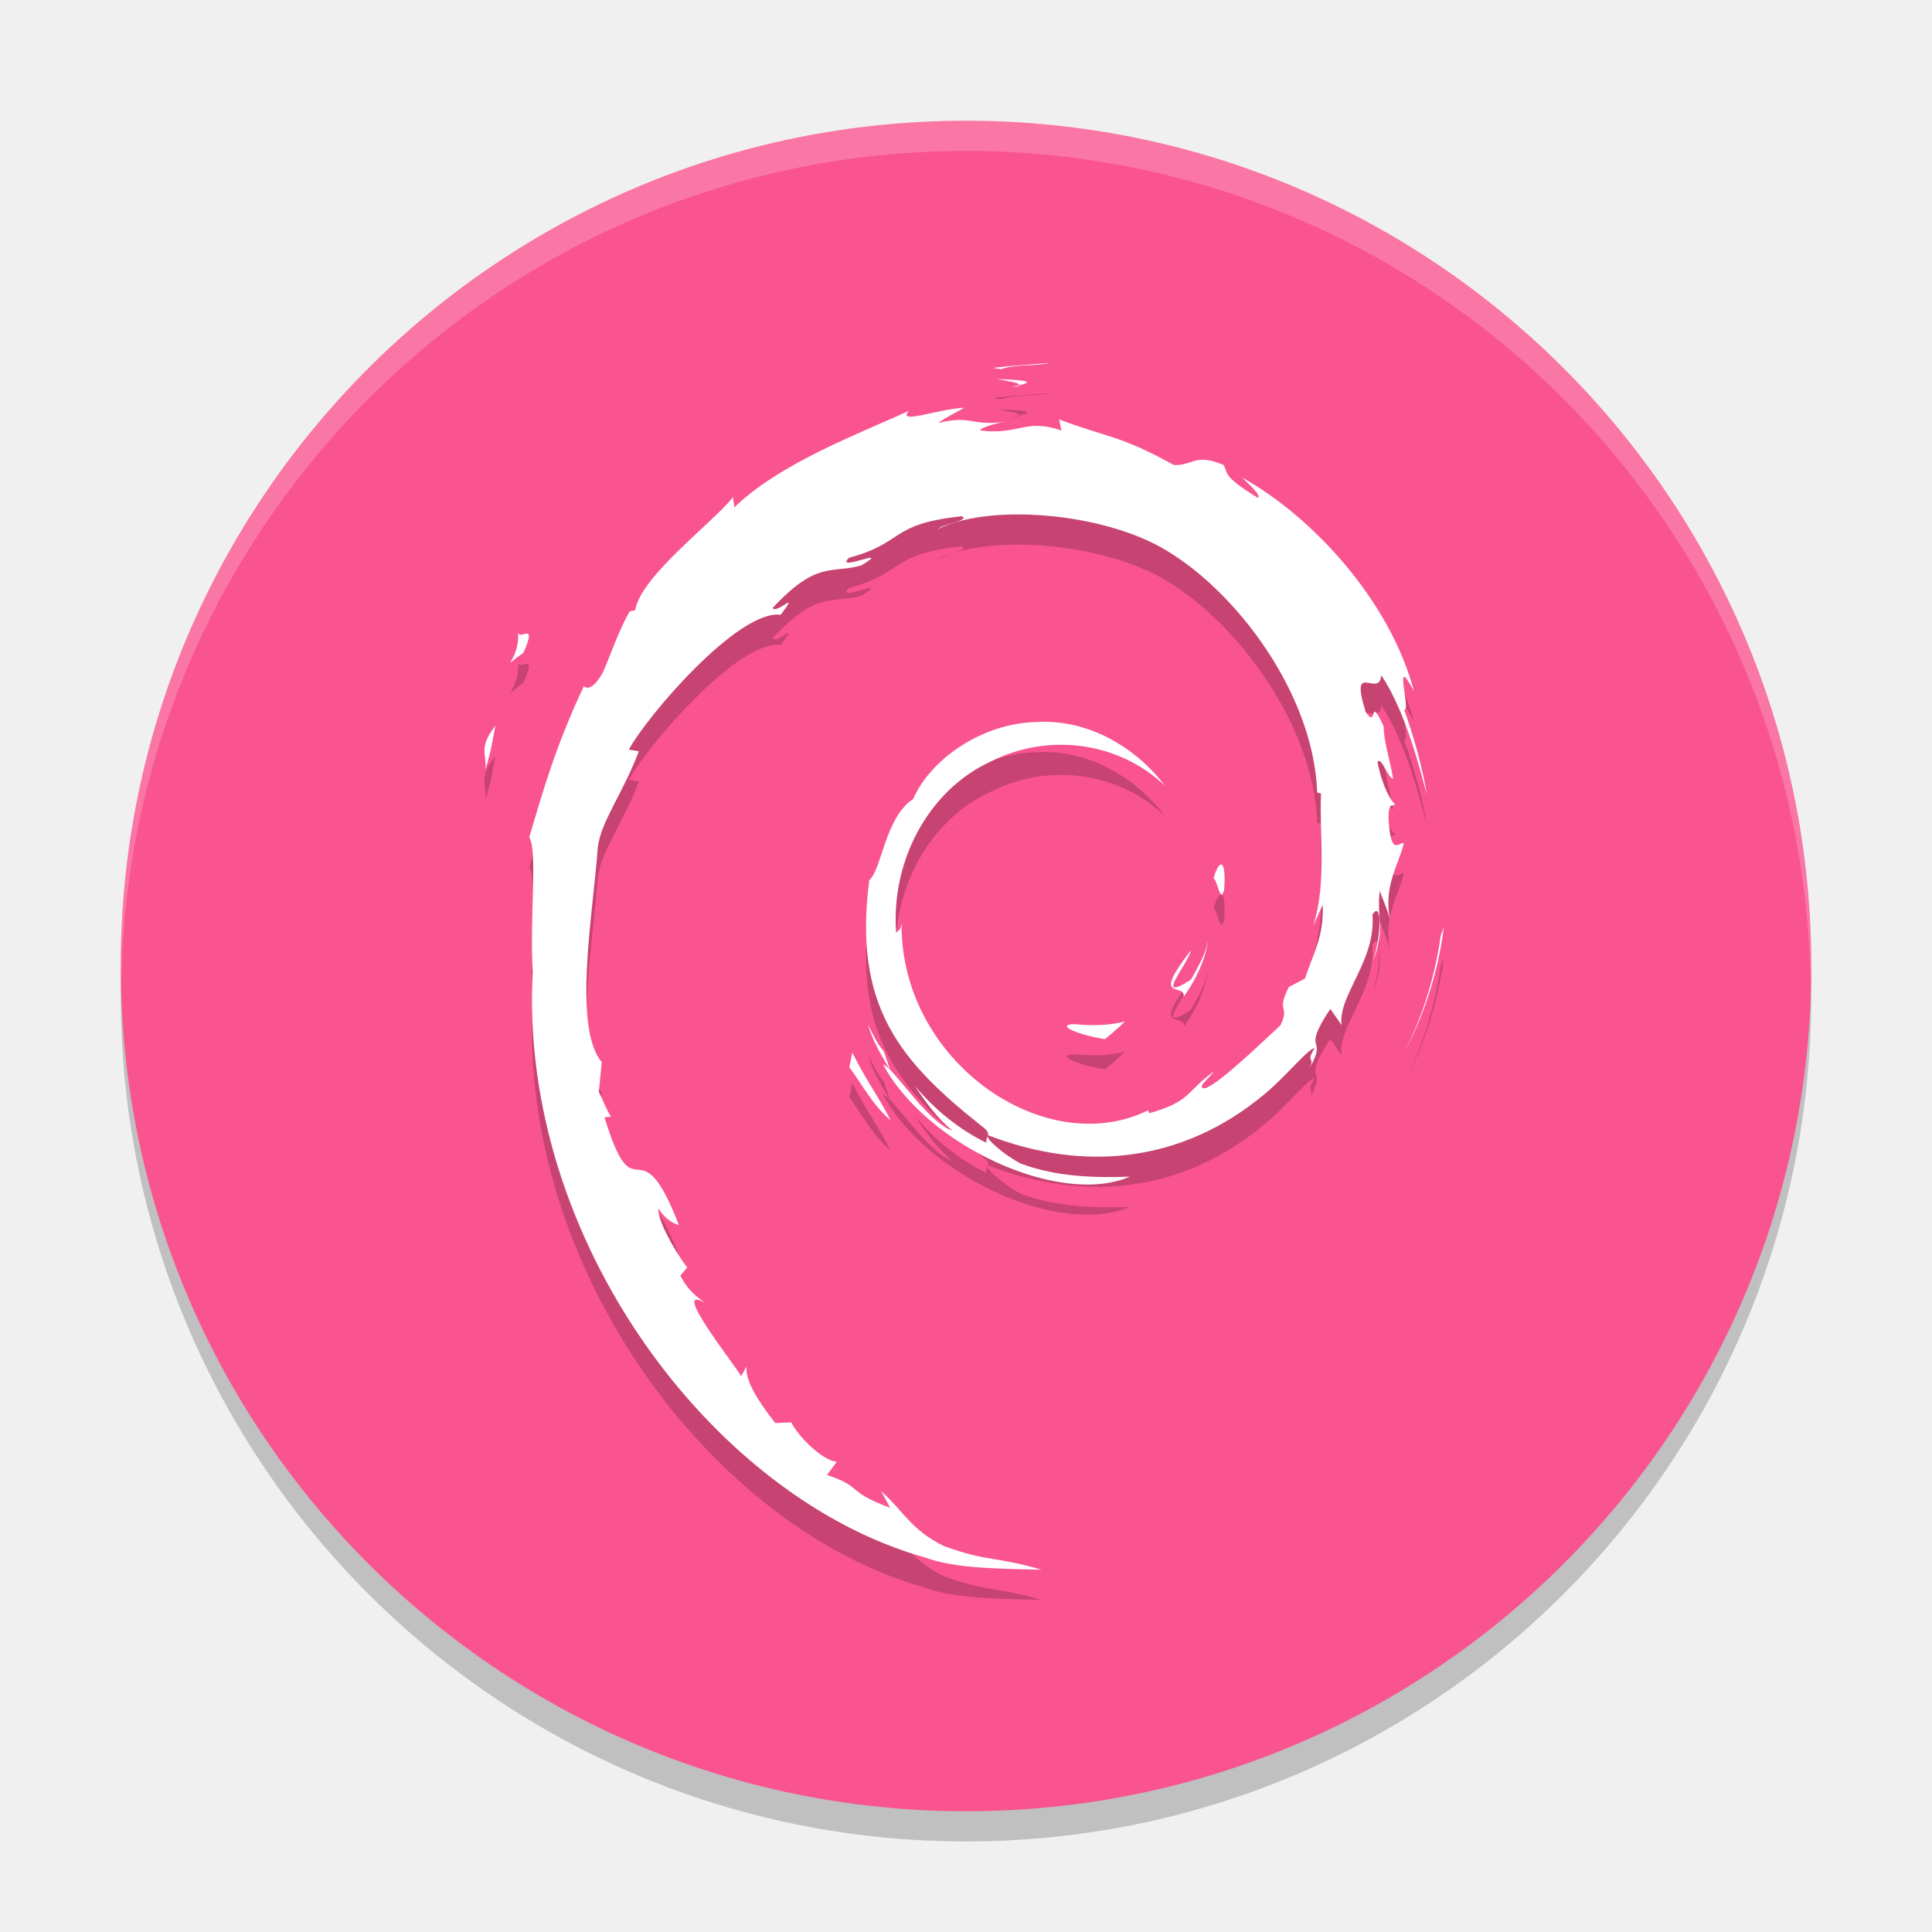
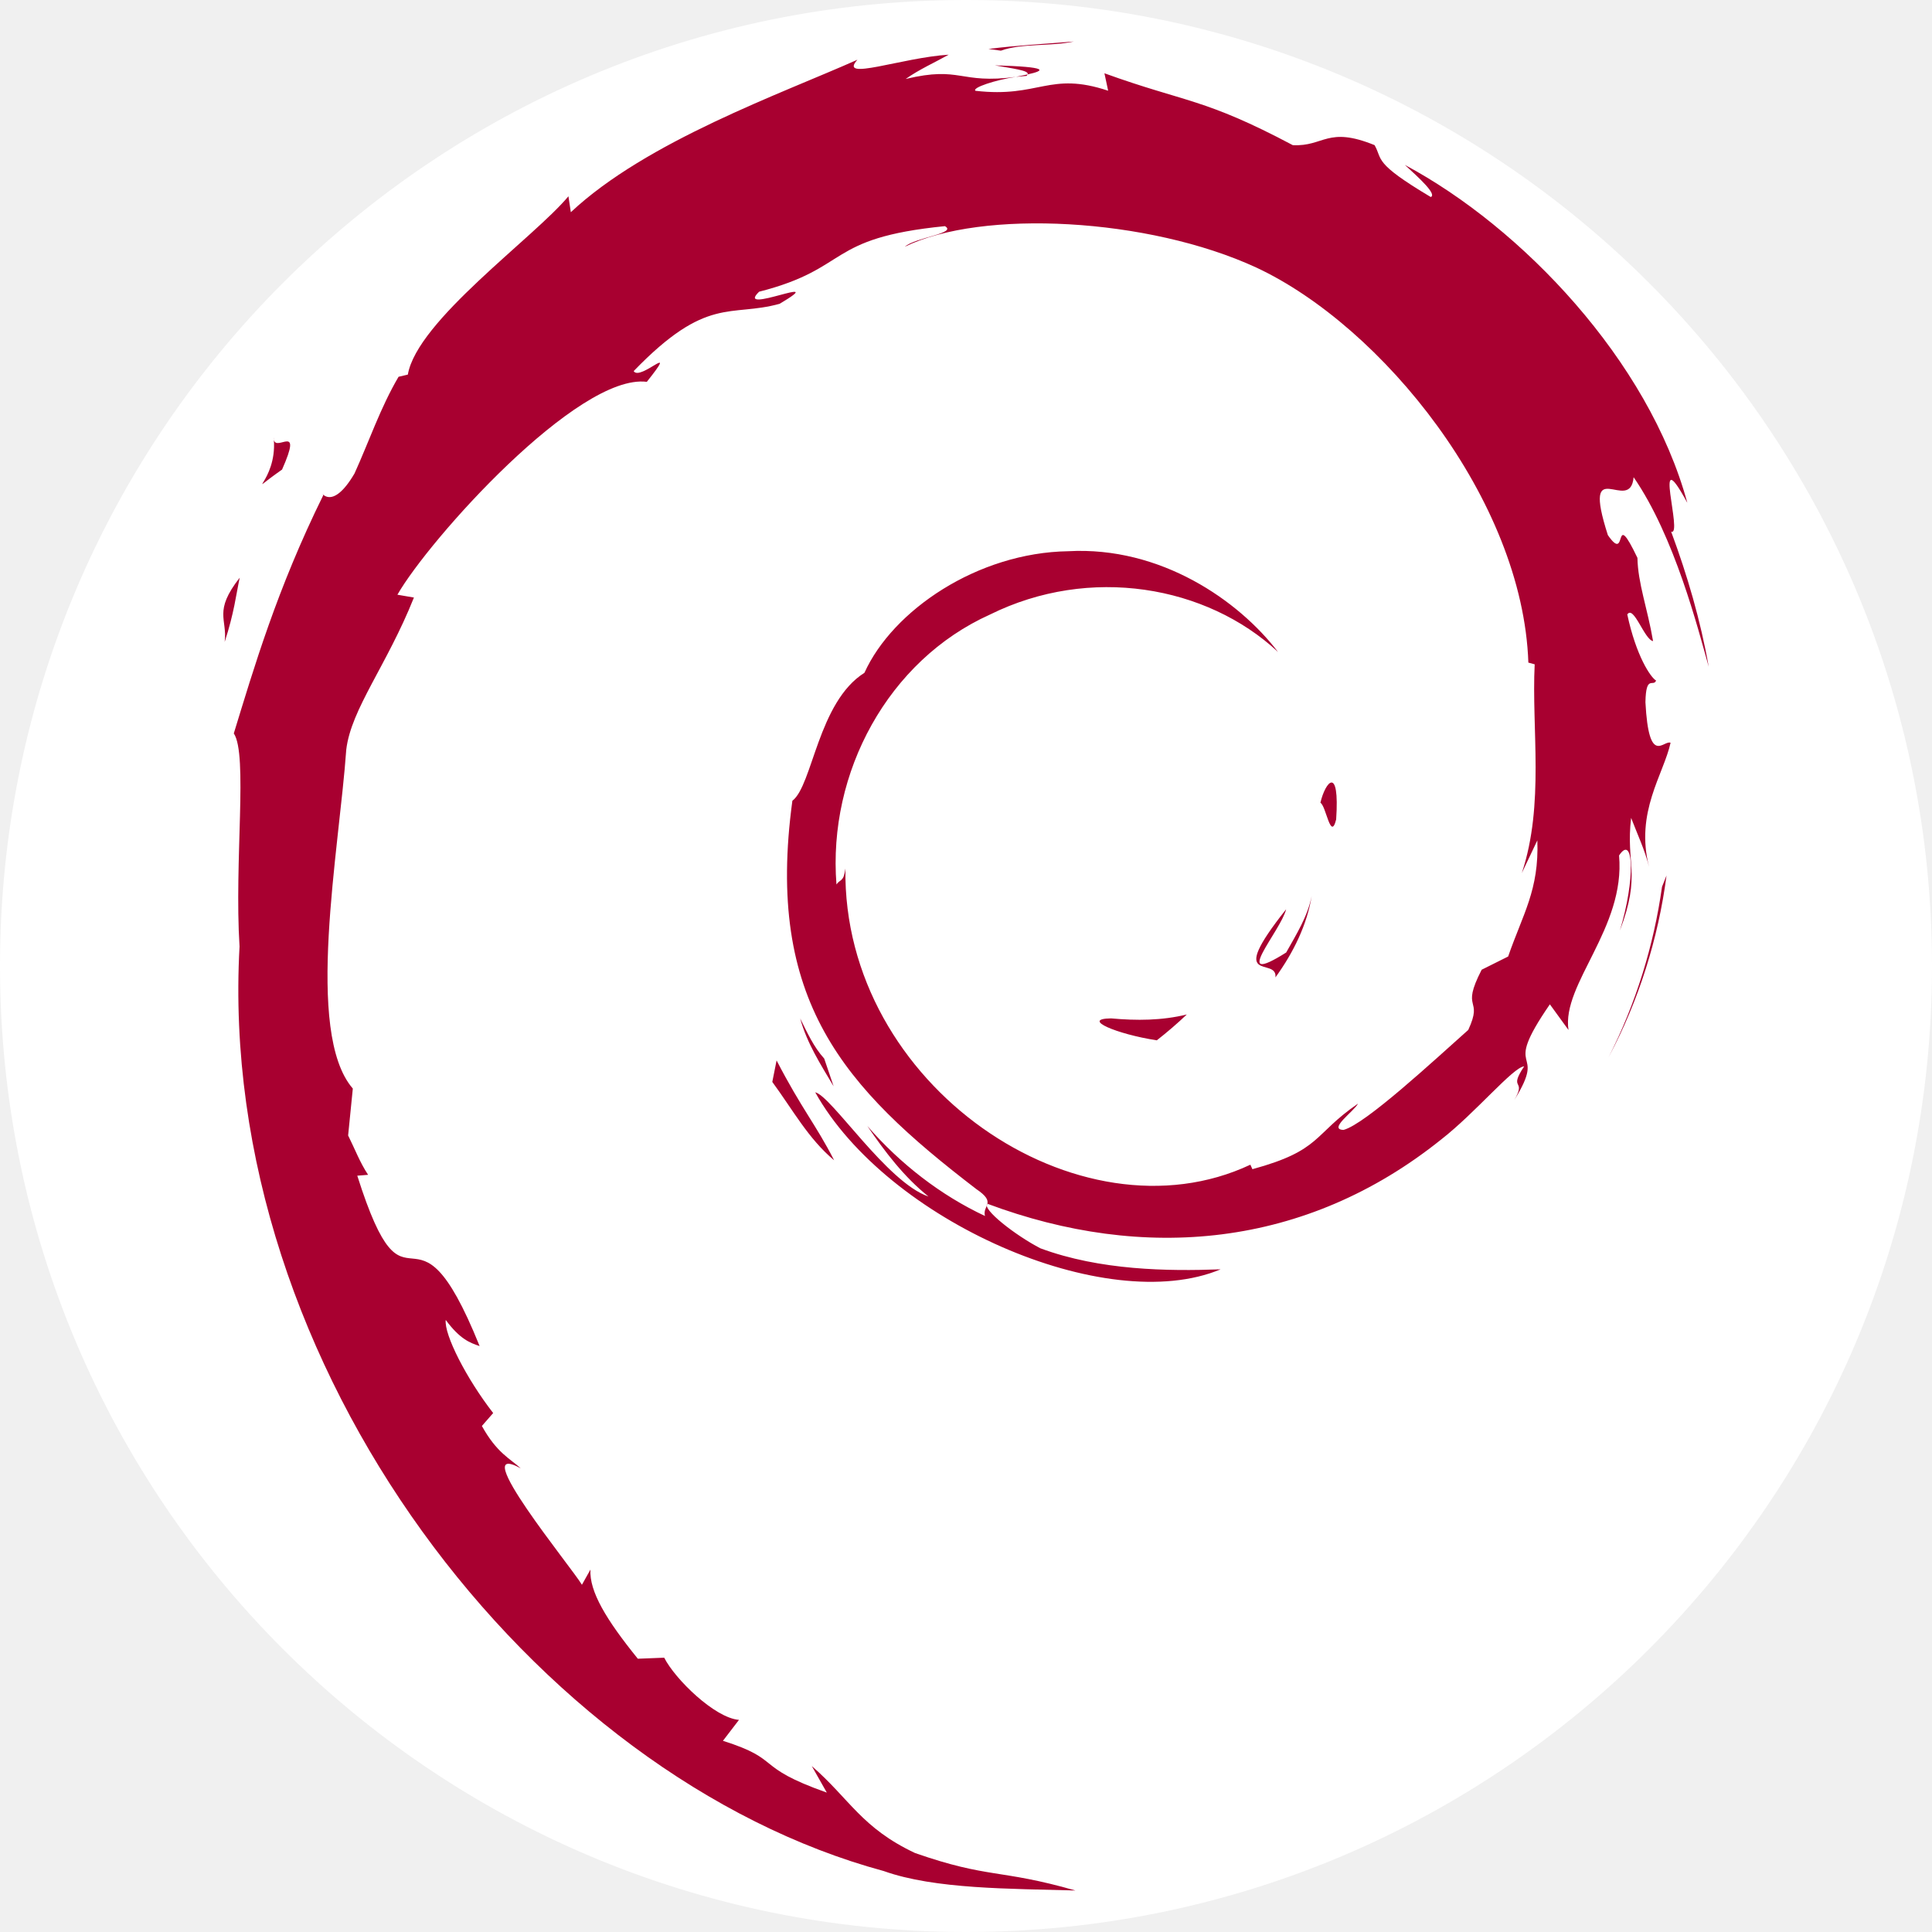
- <svg xmlns="http://www.w3.org/2000/svg" width="64" height="64" version="1">
-   <circle style="opacity:.2" cx="32" cy="33" r="28" />
-   <circle style="fill:#f9548f" cx="32" cy="32" r="28" />
-   <path style="opacity:.2" d="m16.078 26.484c0.212-0.661 0.25-1.057 0.33-1.44-0.584 0.76-0.269 0.923-0.33 1.44m1.078-4.586c0.105 0.99-0.731 1.375 0.185 0.721 0.492-1.128-0.191-0.311-0.185-0.721m16.015-8.67c0.456-0.17 1.121-0.093 1.605-0.205-0.631 0.054-1.259 0.086-1.879 0.166l0.274 0.039m14.656 18.494-0.099 0.254c-0.181 1.314-0.575 2.614-1.176 3.82 0.665-1.272 1.093-2.664 1.275-4.074m-18.547 4.106c-0.236-0.265-0.373-0.582-0.529-0.9 0.149 0.557 0.454 1.035 0.737 1.523l-0.208-0.621m-1.048 0.041-0.095 0.481c0.444 0.614 0.796 1.279 1.362 1.757-0.407-0.809-0.709-1.143-1.266-2.238m5.524-22.109-0.253 0.054 0.236-0.022 0.017-0.032m-0.718-0.203c0.36 0.065 0.778 0.116 0.718 0.204 0.395-0.089 0.484-0.169-0.718-0.204m7.514 16.908c0.082-1.237-0.239-0.845-0.347-0.374 0.126 0.067 0.225 0.873 0.347 0.374m-1.336 3.542c0.403-0.565 0.696-1.183 0.799-1.822-0.091 0.455-0.332 0.848-0.562 1.264-1.261 0.809-0.119-0.48-0.001-0.971-1.355 1.739-0.187 1.043-0.237 1.529m-3.62 0.918c-0.674 0.009 0.127 0.353 1.008 0.491 0.244-0.194 0.464-0.389 0.66-0.579-0.547 0.137-1.105 0.14-1.668 0.088m-19.516-8.442c0.212-0.661 0.25-1.057 0.33-1.44-0.584 0.76-0.269 0.923-0.33 1.44m1.078-4.586c0.105 0.99-0.731 1.375 0.185 0.721 0.492-1.128-0.191-0.311-0.185-0.721m16.014-8.672c0.456-0.17 1.121-0.093 1.605-0.205-0.631 0.054-1.259 0.086-1.879 0.166l0.274 0.039m14.657 18.496-0.099 0.254c-0.181 1.314-0.575 2.614-1.176 3.82 0.665-1.272 1.093-2.664 1.275-4.074m-18.548 4.106c-0.235-0.265-0.373-0.583-0.529-0.899 0.149 0.557 0.454 1.035 0.737 1.523l-0.208-0.623m-1.048 0.041-0.095 0.481c0.444 0.614 0.796 1.279 1.362 1.757-0.407-0.809-0.709-1.143-1.266-2.238m5.523-22.109-0.253 0.054 0.236-0.022 0.017-0.032m10.06 17.22c0.037 1.039-0.291 1.544-0.589 2.436l-0.534 0.276c-0.437 0.883 0.043 0.561-0.27 1.263-0.683 0.631-2.069 1.973-2.513 2.096-0.325-0.008 0.22-0.398 0.291-0.551-0.913 0.652-0.733 0.979-2.13 1.375l-0.041-0.095c-3.443 1.685-8.227-1.654-8.164-6.21-0.036 0.289-0.105 0.217-0.181 0.333-0.178-2.344 1.041-4.698 3.096-5.66 2.01-1.034 4.367-0.611 5.806 0.786-0.79-1.077-2.365-2.22-4.23-2.114-1.827 0.031-3.538 1.239-4.108 2.55-0.936 0.613-1.045 2.363-1.453 2.684-0.549 4.196 1.032 6.009 3.708 8.142 0.42 0.295 0.118 0.34 0.174 0.565-0.889-0.433-1.702-1.086-2.372-1.886 0.355 0.54 0.739 1.066 1.234 1.479-0.839-0.295-1.959-2.112-2.285-2.186 1.445 2.691 5.861 4.719 8.174 3.712-1.071 0.041-2.43 0.023-3.632-0.439-0.506-0.27-1.192-0.83-1.069-0.934 3.157 1.226 6.416 0.928 9.147-1.349 0.695-0.563 1.454-1.521 1.674-1.534-0.33 0.517 0.057 0.249-0.197 0.705 0.691-1.161-0.301-0.473 0.715-2.005l0.375 0.537c-0.141-0.965 1.151-2.135 1.02-3.66 0.296-0.466 0.33 0.502 0.016 1.575 0.436-1.19 0.115-1.381 0.227-2.363 0.12 0.33 0.28 0.681 0.362 1.029-0.284-1.15 0.291-1.936 0.434-2.605-0.141-0.065-0.439 0.508-0.507-0.85 0.011-0.59 0.158-0.309 0.215-0.454-0.111-0.067-0.403-0.519-0.58-1.386 0.128-0.204 0.344 0.528 0.519 0.558-0.113-0.689-0.307-1.215-0.315-1.744-0.513-1.114-0.181 0.149-0.597-0.478-0.546-1.769 0.452-0.411 0.52-1.214 0.826 1.245 1.297 3.175 1.514 3.974-0.165-0.975-0.432-1.919-0.758-2.833 0.252 0.111-0.405-2.005 0.327-0.604-0.784-2.986-3.342-5.776-5.696-7.085 0.288 0.274 0.652 0.618 0.522 0.672-1.172-0.724-0.966-0.782-1.134-1.088-0.954-0.404-1.016 0.033-1.648 0.001-1.798-0.992-2.144-0.887-3.798-1.508l0.075 0.366c-1.191-0.413-1.388 0.156-2.675 0.001-0.078-0.063 0.413-0.23 0.817-0.291-1.152 0.158-1.098-0.236-2.225 0.043 0.277-0.203 0.572-0.337 0.868-0.509-0.939 0.059-2.242 0.568-1.84 0.105-1.532 0.711-4.252 1.709-5.779 3.198l-0.048-0.334c-0.699 0.873-3.05 2.608-3.238 3.74l-0.187 0.045c-0.363 0.641-0.599 1.367-0.888 2.026-0.476 0.844-0.698 0.325-0.63 0.457-0.936 1.974-1.402 3.633-1.804 4.994 0.286 0.445 0.007 2.68 0.115 4.468-0.47 8.833 5.96 17.409 12.988 19.388 1.03 0.384 2.562 0.37 3.865 0.408-1.537-0.457-1.735-0.242-3.233-0.785-1.08-0.53-1.317-1.134-2.082-1.825l0.303 0.557c-1.5-0.552-0.873-0.684-2.094-1.086l0.324-0.439c-0.484-0.038-1.286-0.852-1.506-1.304l-0.532 0.022c-0.639-0.82-0.98-1.412-0.955-1.87l-0.172 0.319c-0.195-0.348-2.352-3.078-1.233-2.442-0.208-0.197-0.484-0.321-0.784-0.888l0.228-0.27c-0.538-0.721-0.991-1.645-0.957-1.953 0.287 0.403 0.487 0.479 0.684 0.548-1.36-3.51-1.437-0.193-2.467-3.573l0.217-0.018c-0.167-0.263-0.269-0.546-0.403-0.825l0.095-0.982c-0.979-1.178-0.273-5.008-0.132-7.108 0.097-0.854 0.817-1.764 1.363-3.19l-0.333-0.059c0.637-1.156 3.638-4.643 5.029-4.464 0.673-0.88-0.134-0.003-0.266-0.224 1.48-1.592 1.944-1.125 2.943-1.412 1.076-0.664-0.924 0.26-0.414-0.253 1.861-0.494 1.319-1.124 3.746-1.375 0.256 0.151-0.594 0.234-0.807 0.43 1.55-0.789 4.906-0.609 7.087 0.438 2.528 1.23 5.371 4.865 5.484 8.284l0.128 0.036c-0.064 1.359 0.2 2.932-0.259 4.376l0.31-0.684m-10.777-17.42c0.36 0.065 0.778 0.116 0.718 0.204 0.395-0.089 0.484-0.169-0.718-0.204m7.516 16.91c0.082-1.237-0.239-0.846-0.347-0.374 0.126 0.067 0.225 0.873 0.347 0.374m-1.338 3.542c0.403-0.565 0.696-1.183 0.799-1.822-0.091 0.455-0.332 0.848-0.562 1.264-1.261 0.809-0.119-0.48-0.001-0.971-1.355 1.739-0.187 1.043-0.237 1.529m-3.619 0.919c-0.674 0.009 0.127 0.353 1.008 0.491 0.244-0.194 0.464-0.389 0.66-0.579-0.548 0.137-1.106 0.14-1.668 0.088" />
-   <path style="fill:#ffffff" d="m16.078 25.484c0.212-0.661 0.25-1.057 0.33-1.44-0.583 0.76-0.268 0.923-0.33 1.44m1.078-4.586c0.105 0.99-0.731 1.375 0.185 0.721 0.492-1.128-0.191-0.311-0.185-0.721m16.015-8.67c0.456-0.17 1.121-0.093 1.605-0.205-0.631 0.054-1.259 0.086-1.879 0.166l0.274 0.039m14.657 18.494-0.099 0.254c-0.181 1.314-0.575 2.614-1.176 3.82 0.665-1.272 1.093-2.664 1.275-4.074m-18.548 4.106c-0.236-0.265-0.373-0.582-0.529-0.9 0.149 0.557 0.454 1.035 0.737 1.523l-0.208-0.621m-1.048 0.041-0.095 0.481c0.444 0.614 0.796 1.279 1.362 1.757-0.407-0.809-0.709-1.143-1.266-2.238m5.524-22.109-0.253 0.054 0.236-0.022 0.017-0.032m-0.718-0.203c0.36 0.065 0.778 0.116 0.718 0.204 0.395-0.089 0.484-0.169-0.718-0.204m7.514 16.908c0.082-1.237-0.239-0.845-0.347-0.374 0.126 0.067 0.225 0.873 0.347 0.374m-1.336 3.542c0.403-0.565 0.696-1.183 0.799-1.822-0.091 0.455-0.332 0.848-0.562 1.264-1.261 0.809-0.119-0.48-0.001-0.971-1.355 1.739-0.187 1.043-0.237 1.529m-3.62 0.918c-0.674 0.009 0.127 0.353 1.008 0.491 0.244-0.194 0.464-0.389 0.66-0.579-0.548 0.137-1.106 0.14-1.668 0.088m-19.516-8.442c0.212-0.661 0.25-1.057 0.33-1.44-0.584 0.76-0.269 0.923-0.33 1.44m1.078-4.586c0.105 0.99-0.731 1.375 0.185 0.721 0.492-1.128-0.191-0.311-0.185-0.721m16.014-8.672c0.456-0.17 1.121-0.093 1.605-0.205-0.631 0.054-1.259 0.086-1.879 0.166l0.274 0.039m14.657 18.496-0.099 0.254c-0.181 1.314-0.575 2.614-1.176 3.82 0.665-1.272 1.093-2.664 1.275-4.074m-18.548 4.106c-0.235-0.265-0.373-0.583-0.529-0.899 0.149 0.557 0.454 1.035 0.737 1.523l-0.208-0.623m-1.048 0.041-0.095 0.481c0.444 0.614 0.796 1.279 1.362 1.757-0.407-0.809-0.709-1.143-1.266-2.238m5.523-22.109-0.253 0.054 0.236-0.022 0.017-0.032m10.06 17.22c0.037 1.039-0.291 1.544-0.589 2.436l-0.534 0.276c-0.437 0.883 0.043 0.561-0.27 1.263-0.683 0.631-2.069 1.973-2.513 2.096-0.325-0.008 0.22-0.398 0.291-0.551-0.913 0.652-0.733 0.979-2.13 1.375l-0.041-0.095c-3.443 1.685-8.227-1.654-8.164-6.21-0.036 0.289-0.105 0.217-0.181 0.333-0.178-2.344 1.041-4.698 3.096-5.66 2.01-1.034 4.367-0.611 5.806 0.786-0.79-1.077-2.365-2.22-4.23-2.114-1.827 0.031-3.538 1.239-4.108 2.55-0.936 0.613-1.045 2.363-1.453 2.684-0.549 4.196 1.032 6.009 3.708 8.142 0.42 0.295 0.118 0.34 0.174 0.565-0.889-0.433-1.702-1.086-2.372-1.886 0.355 0.54 0.739 1.066 1.234 1.479-0.839-0.295-1.959-2.112-2.285-2.186 1.445 2.691 5.861 4.719 8.174 3.712-1.071 0.041-2.43 0.023-3.632-0.439-0.506-0.27-1.192-0.83-1.069-0.934 3.157 1.226 6.416 0.928 9.147-1.349 0.695-0.563 1.454-1.521 1.674-1.534-0.33 0.517 0.057 0.249-0.197 0.705 0.691-1.161-0.301-0.473 0.715-2.005l0.375 0.537c-0.141-0.965 1.151-2.135 1.02-3.66 0.296-0.466 0.33 0.502 0.016 1.575 0.436-1.19 0.115-1.381 0.227-2.363 0.12 0.33 0.28 0.681 0.362 1.029-0.284-1.15 0.291-1.936 0.434-2.605-0.141-0.065-0.439 0.508-0.507-0.85 0.011-0.59 0.158-0.309 0.215-0.454-0.111-0.067-0.403-0.519-0.58-1.386 0.128-0.204 0.344 0.528 0.519 0.558-0.113-0.689-0.307-1.215-0.315-1.744-0.513-1.114-0.181 0.149-0.597-0.478-0.546-1.769 0.452-0.411 0.52-1.214 0.826 1.245 1.297 3.175 1.514 3.974-0.165-0.975-0.432-1.919-0.758-2.833 0.252 0.111-0.405-2.005 0.327-0.604-0.784-2.986-3.342-5.776-5.696-7.085 0.288 0.274 0.652 0.618 0.522 0.672-1.172-0.724-0.966-0.782-1.134-1.088-0.954-0.404-1.016 0.033-1.648 0.001-1.798-0.992-2.144-0.887-3.798-1.508l0.075 0.366c-1.191-0.413-1.388 0.156-2.675 0.001-0.078-0.063 0.413-0.23 0.817-0.291-1.152 0.158-1.098-0.236-2.225 0.043 0.277-0.203 0.572-0.337 0.868-0.509-0.939 0.059-2.242 0.568-1.84 0.105-1.532 0.711-4.252 1.709-5.779 3.198l-0.048-0.334c-0.699 0.873-3.05 2.608-3.238 3.74l-0.187 0.045c-0.363 0.641-0.599 1.367-0.888 2.026-0.476 0.844-0.698 0.325-0.63 0.457-0.936 1.974-1.402 3.633-1.804 4.994 0.286 0.445 0.007 2.68 0.115 4.468-0.47 8.833 5.96 17.409 12.988 19.388 1.03 0.384 2.562 0.37 3.865 0.408-1.537-0.457-1.735-0.242-3.233-0.785-1.08-0.53-1.317-1.134-2.082-1.825l0.303 0.557c-1.5-0.552-0.873-0.684-2.094-1.086l0.324-0.439c-0.484-0.038-1.286-0.852-1.506-1.304l-0.532 0.022c-0.639-0.82-0.98-1.412-0.955-1.87l-0.172 0.319c-0.195-0.348-2.352-3.078-1.233-2.442-0.208-0.197-0.484-0.321-0.784-0.888l0.228-0.27c-0.538-0.721-0.991-1.645-0.957-1.953 0.287 0.403 0.487 0.479 0.684 0.548-1.36-3.51-1.437-0.193-2.467-3.573l0.217-0.018c-0.167-0.263-0.269-0.546-0.403-0.825l0.095-0.982c-0.979-1.178-0.273-5.008-0.132-7.108 0.097-0.854 0.817-1.764 1.363-3.19l-0.333-0.059c0.637-1.156 3.638-4.643 5.029-4.464 0.673-0.88-0.134-0.003-0.266-0.224 1.48-1.592 1.944-1.125 2.943-1.412 1.076-0.664-0.924 0.26-0.414-0.253 1.861-0.494 1.319-1.124 3.746-1.375 0.256 0.151-0.594 0.234-0.807 0.43 1.55-0.789 4.906-0.609 7.087 0.438 2.528 1.23 5.371 4.865 5.484 8.284l0.128 0.036c-0.064 1.359 0.2 2.932-0.259 4.376l0.31-0.684m-10.777-17.42c0.36 0.065 0.778 0.116 0.718 0.204 0.395-0.089 0.484-0.169-0.718-0.204m7.516 16.91c0.082-1.237-0.239-0.846-0.347-0.374 0.126 0.067 0.225 0.873 0.347 0.374m-1.338 3.542c0.403-0.565 0.696-1.183 0.799-1.822-0.091 0.455-0.332 0.848-0.562 1.264-1.261 0.809-0.119-0.48-0.001-0.971-1.355 1.739-0.187 1.043-0.237 1.529m-3.619 0.919c-0.674 0.009 0.127 0.353 1.008 0.491 0.244-0.194 0.464-0.389 0.66-0.579-0.548 0.137-1.106 0.14-1.668 0.088" />
-   <path style="opacity:.2;fill:#ffffff" d="m31.998 4a28 28 0 0 0 -27.998 28 28 28 0 0 0 0.018 0.492 28 28 0 0 1 27.98 -27.492h0.002a28 28 0 0 1 27.973 27.5 28 28 0 0 0 0.025 -0.5 28 28 0 0 0 -27.998 -28h-0.002z" />
+ <svg xmlns="http://www.w3.org/2000/svg" width="512" height="512">
+   <circle style="fill:#fff;stroke-width:23.931;stroke-dasharray:23.931,23.931;stop-color:#000" cx="256" cy="256" r="256" />
+   <path d="M284.565 11c-7.59.637-15.14 1.014-22.6 1.977l3.283.45c5.49-2.01 13.493-1.103 19.317-2.427Zm-33.155 3.495c-12.343.75-29.466 7.183-24.18 1.332-20.133 8.982-55.888 21.594-75.953 40.408l-.636-4.218c-9.194 11.038-40.099 32.96-42.561 47.256l-2.454.574c-4.784 8.101-7.88 17.29-11.675 25.627-6.257 10.663-9.176 4.1-8.286 5.771-12.308 24.955-18.421 45.918-23.703 63.115 3.764 5.625.094 33.868 1.518 56.469-6.181 111.618 78.338 219.995 170.722 245.017 13.541 4.844 33.675 4.657 50.804 5.154-20.21-5.779-22.823-3.065-42.509-9.928-14.2-6.687-17.307-14.32-27.365-23.05l3.98 7.033c-19.727-6.98-11.475-8.639-27.524-13.722l4.253-5.55c-6.393-.484-16.937-10.779-19.82-16.476l-6.99.273c-8.403-10.37-12.882-17.836-12.557-23.624l-2.259 4.024c-2.562-4.396-30.922-38.888-16.21-30.86-2.734-2.498-6.36-4.068-10.3-11.224l2.992-3.424c-7.08-9.11-13.027-20.784-12.575-24.674 3.777 5.1 6.39 6.055 8.984 6.927-17.879-44.36-18.881-2.445-32.422-45.156l2.868-.23c-2.196-3.307-3.528-6.906-5.295-10.43l1.244-12.425c-12.872-14.883-3.595-63.282-1.738-89.827 1.288-10.794 10.739-22.283 17.932-40.302l-4.377-.75c8.376-14.612 47.825-58.685 66.097-56.417 8.85-11.119-1.756-.04-3.486-2.841 19.442-20.12 25.557-14.216 38.678-17.835 14.152-8.4-12.145 3.276-5.436-3.203 24.462-6.249 17.33-14.204 49.242-17.376 3.366 1.916-7.81 2.96-10.616 5.445 20.382-9.972 64.499-7.706 93.154 5.533 33.25 15.538 70.607 61.47 72.08 104.687l1.676.45c-.85 17.179 2.63 37.047-3.397 55.296l4.103-8.64c.484 13.13-3.84 19.503-7.739 30.781l-7.016 3.503c-5.742 11.151.556 7.086-3.556 15.955-8.964 7.97-27.202 24.942-33.04 26.492-4.26-.095 2.886-5.029 3.822-6.963-12 8.242-9.63 12.37-27.984 17.376l-.538-1.191c-45.264 21.294-108.144-20.906-107.317-78.487-.483 3.655-1.37 2.74-2.374 4.218-2.336-29.626 13.685-59.383 40.7-71.533 26.422-13.08 57.398-7.711 76.324 9.928-10.396-13.618-31.088-28.054-55.613-26.703-24.023.38-46.498 15.646-53.998 32.219-12.308 7.748-13.734 29.865-19.097 33.913-7.215 53.03 13.565 75.944 48.73 102.896 5.535 3.732 1.562 4.297 2.312 7.139-11.684-5.472-22.38-13.732-31.177-23.844 4.667 6.831 9.7 13.472 16.21 18.69-11.015-3.732-25.724-26.686-30.021-27.62 18.99 33.999 77.042 59.626 107.44 46.911-14.065.52-31.936.283-47.74-5.56-6.638-3.415-15.663-10.483-14.05-11.807 41.487 15.498 84.34 11.736 120.237-17.04 9.131-7.112 19.108-19.212 21.99-19.38-4.341 6.53.74 3.14-2.594 8.905 9.1-14.675-3.953-5.975 9.407-25.345l4.933 6.795c-1.834-12.18 15.127-26.975 13.405-46.241 3.89-5.892 4.342 6.345.212 19.9 5.729-15.037 1.51-17.456 2.983-29.863 1.59 4.17 3.685 8.598 4.756 12.999-3.732-14.531 3.83-24.463 5.7-32.908-1.843-.818-5.767 6.425-6.662-10.74.131-7.454 2.074-3.91 2.824-5.744-1.464-.84-5.297-6.556-7.633-17.517 1.694-2.576 4.526 6.68 6.83 7.06-1.482-8.716-4.035-15.366-4.139-22.053-6.732-14.07-2.382 1.87-7.845-6.045-7.166-22.352 5.945-5.18 6.83-15.338 10.862 15.737 17.058 40.128 19.9 50.23-2.169-12.316-5.675-24.257-9.954-35.801 3.298 1.387-5.313-25.336 4.289-7.634-10.257-37.736-43.897-72.998-74.842-89.544 3.786 3.466 8.564 7.816 6.847 8.498-15.389-9.163-12.682-9.876-14.887-13.749-12.538-5.1-13.36.411-21.664.01-23.63-12.534-28.184-11.2-49.93-19.053l.988 4.624c-15.656-5.214-18.237 1.978-35.158.018-1.03-.805 5.422-2.917 10.731-3.69-15.136 1.998-14.425-2.976-29.236.557 3.65-2.562 7.507-4.256 11.401-6.433zm12.231 2.823c4.333.778 9.362 1.375 8.657 2.41 4.74-1.04 5.815-1.998-8.657-2.41zm8.657 2.41-3.062.635 2.85-.256zm-199.782 96.18c-.004.265.02.486.062.67a19.7 19.7 0 0 0-.062-.67zm.062.67c.824 11.214-8.659 15.436 2.17 7.863 5.596-12.604-1.45-4.669-2.17-7.862zm-9.054 36.517c-7.03 8.987-3.24 10.901-3.98 17.014 2.544-7.807 3.008-12.496 3.98-17.014zm289.335 54.28c-1.004.026-2.29 2.576-2.939 5.366 1.514.787 2.71 10.309 4.175 4.422.49-7.311-.232-9.812-1.236-9.787zm88.785 24.64-1.191 2.991c-2.187 15.534-6.908 30.905-14.146 45.156 7.997-15.037 13.169-31.484 15.337-48.148zm-94.036 5.47c-1.084 5.387-4.008 10.034-6.76 14.941-15.176 9.556-1.427-5.675-.008-11.463-16.32 20.54-2.241 12.317-2.833 18.055 4.834-6.673 8.359-13.978 9.601-21.532zm-33.092 31.364c-6.601 1.617-13.317 1.651-20.085 1.032-8.12.113 1.534 4.185 12.134 5.816a108.477 108.477 0 0 0 7.95-6.848zm-102.455 1.059c1.79 6.583 5.449 12.233 8.86 17.984l-2.497-7.36c-2.824-3.121-4.492-6.879-6.363-10.624zm-6.257 11.119-1.138 5.692c5.336 7.247 9.574 15.098 16.387 20.764-4.902-9.57-8.548-13.52-15.249-26.456z" style="fill:#a80030;fill-opacity:1;stroke-width:4.518" />
</svg>
